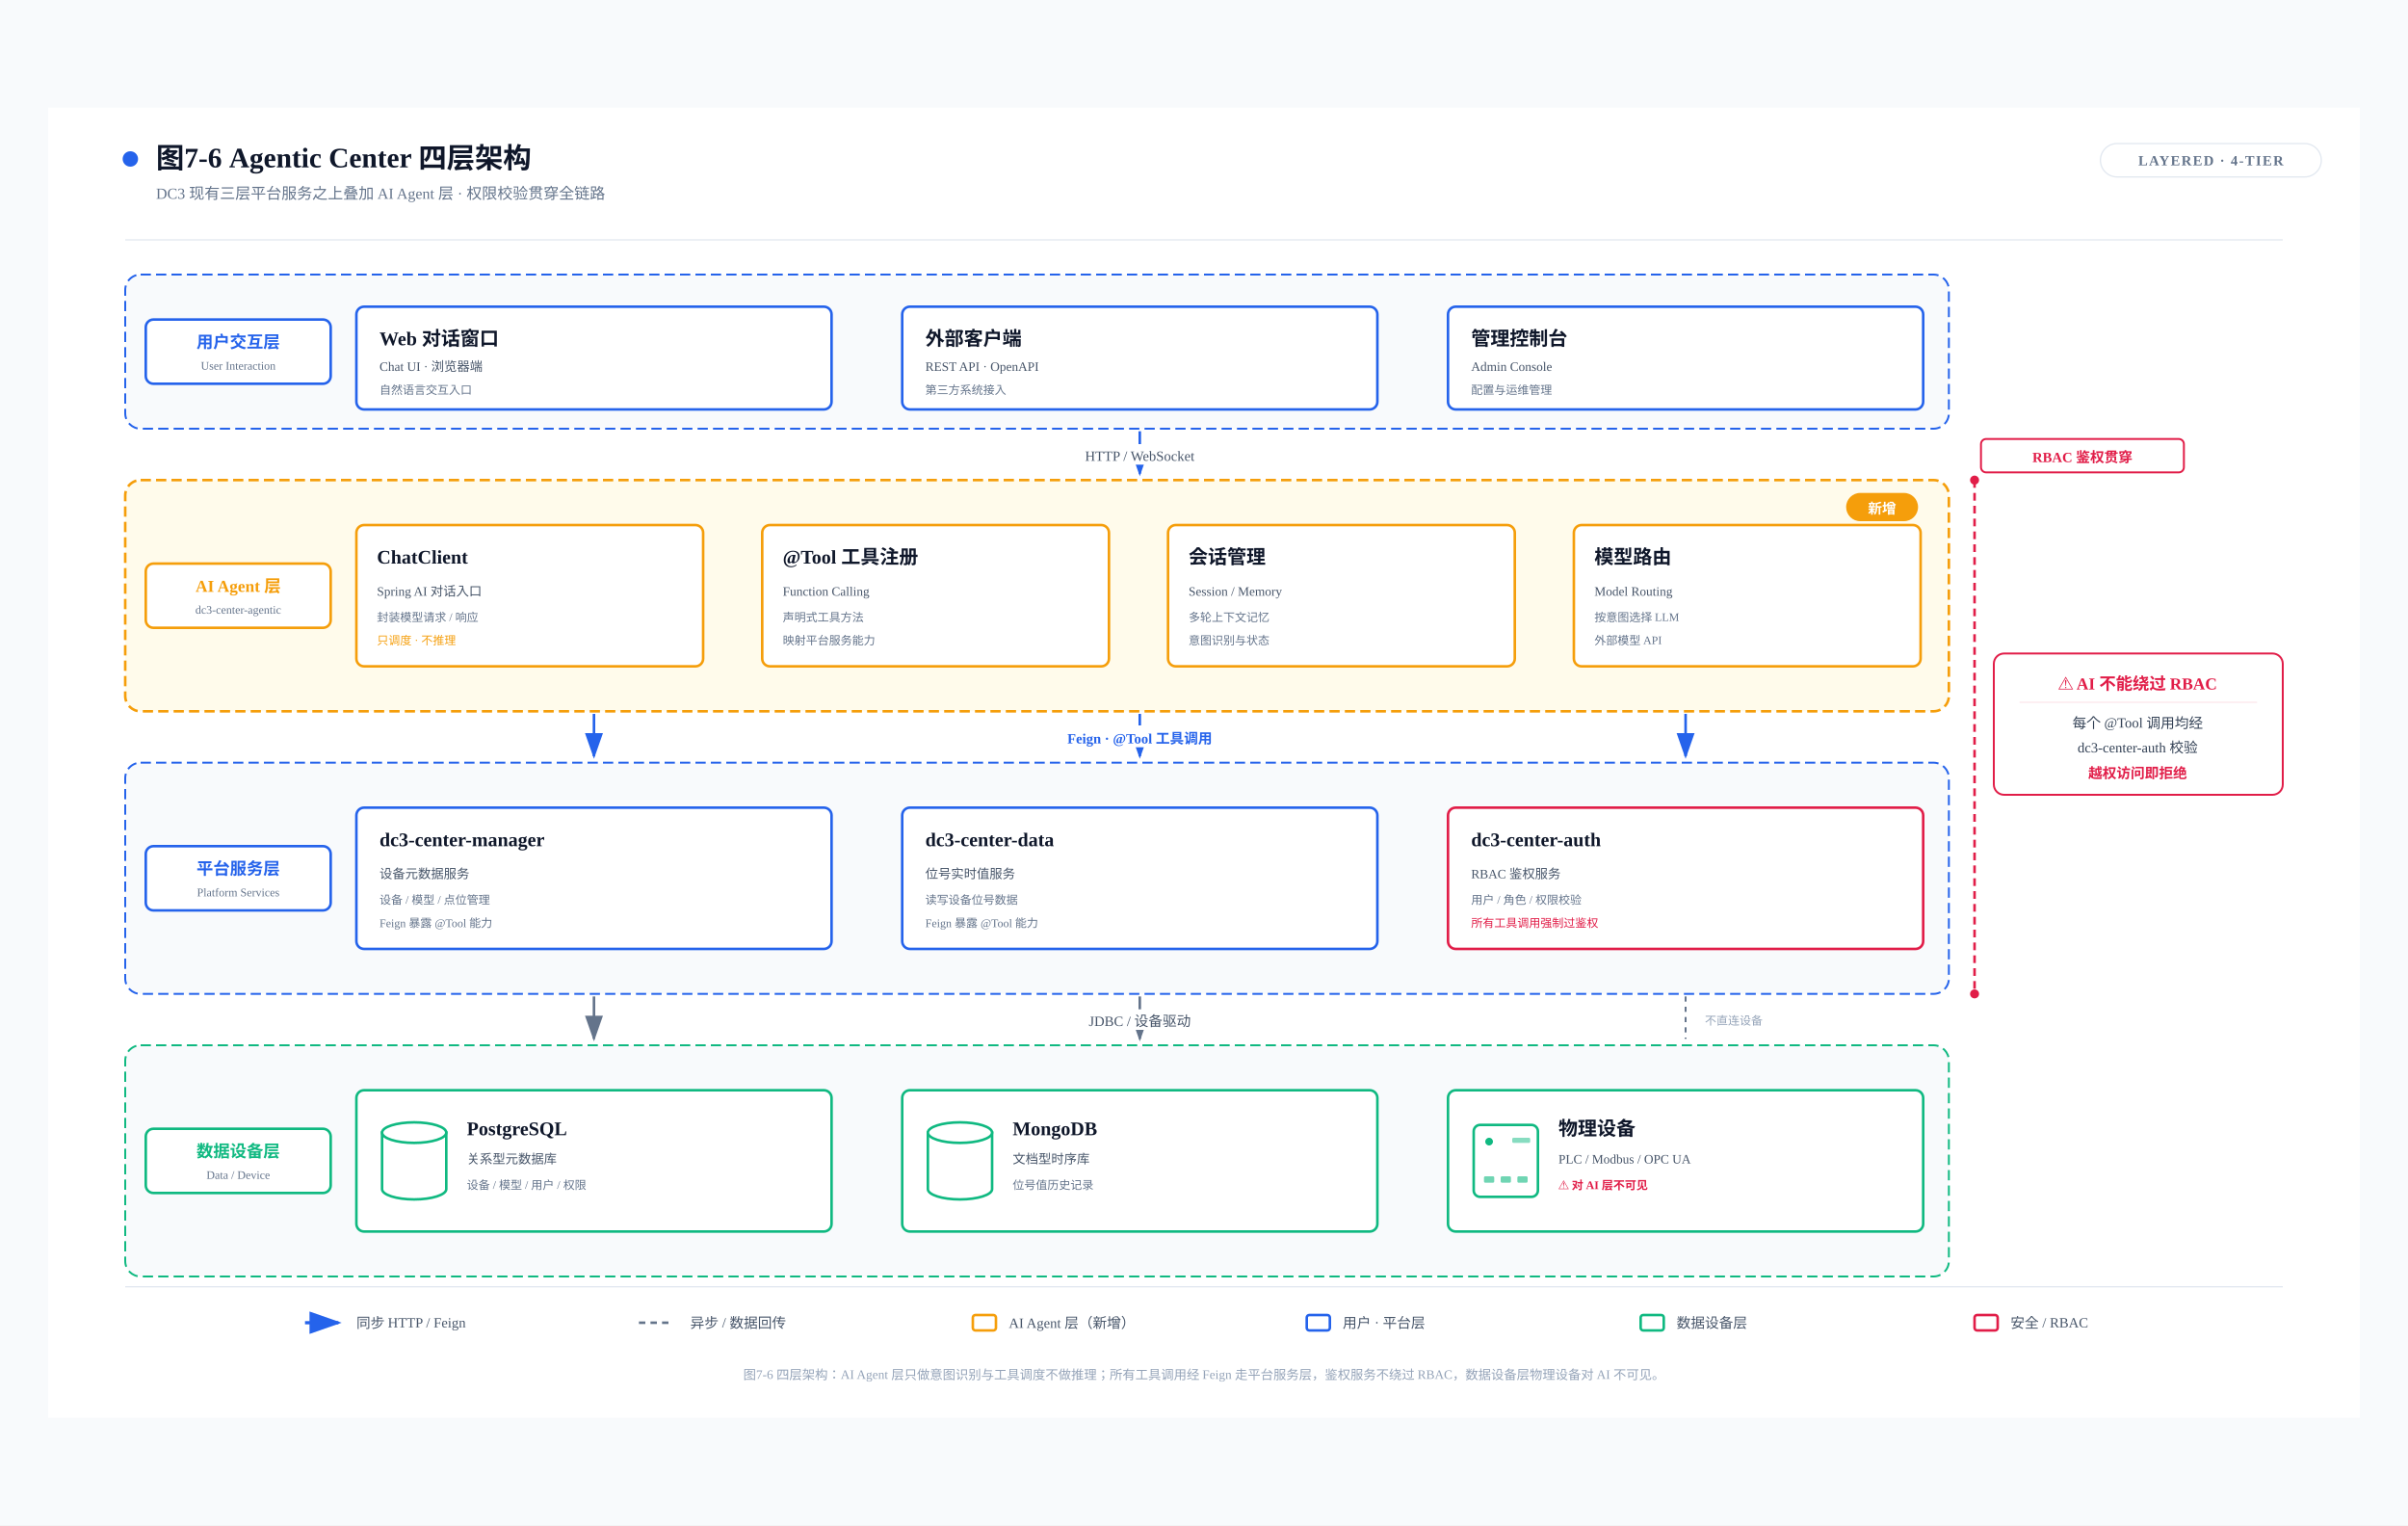
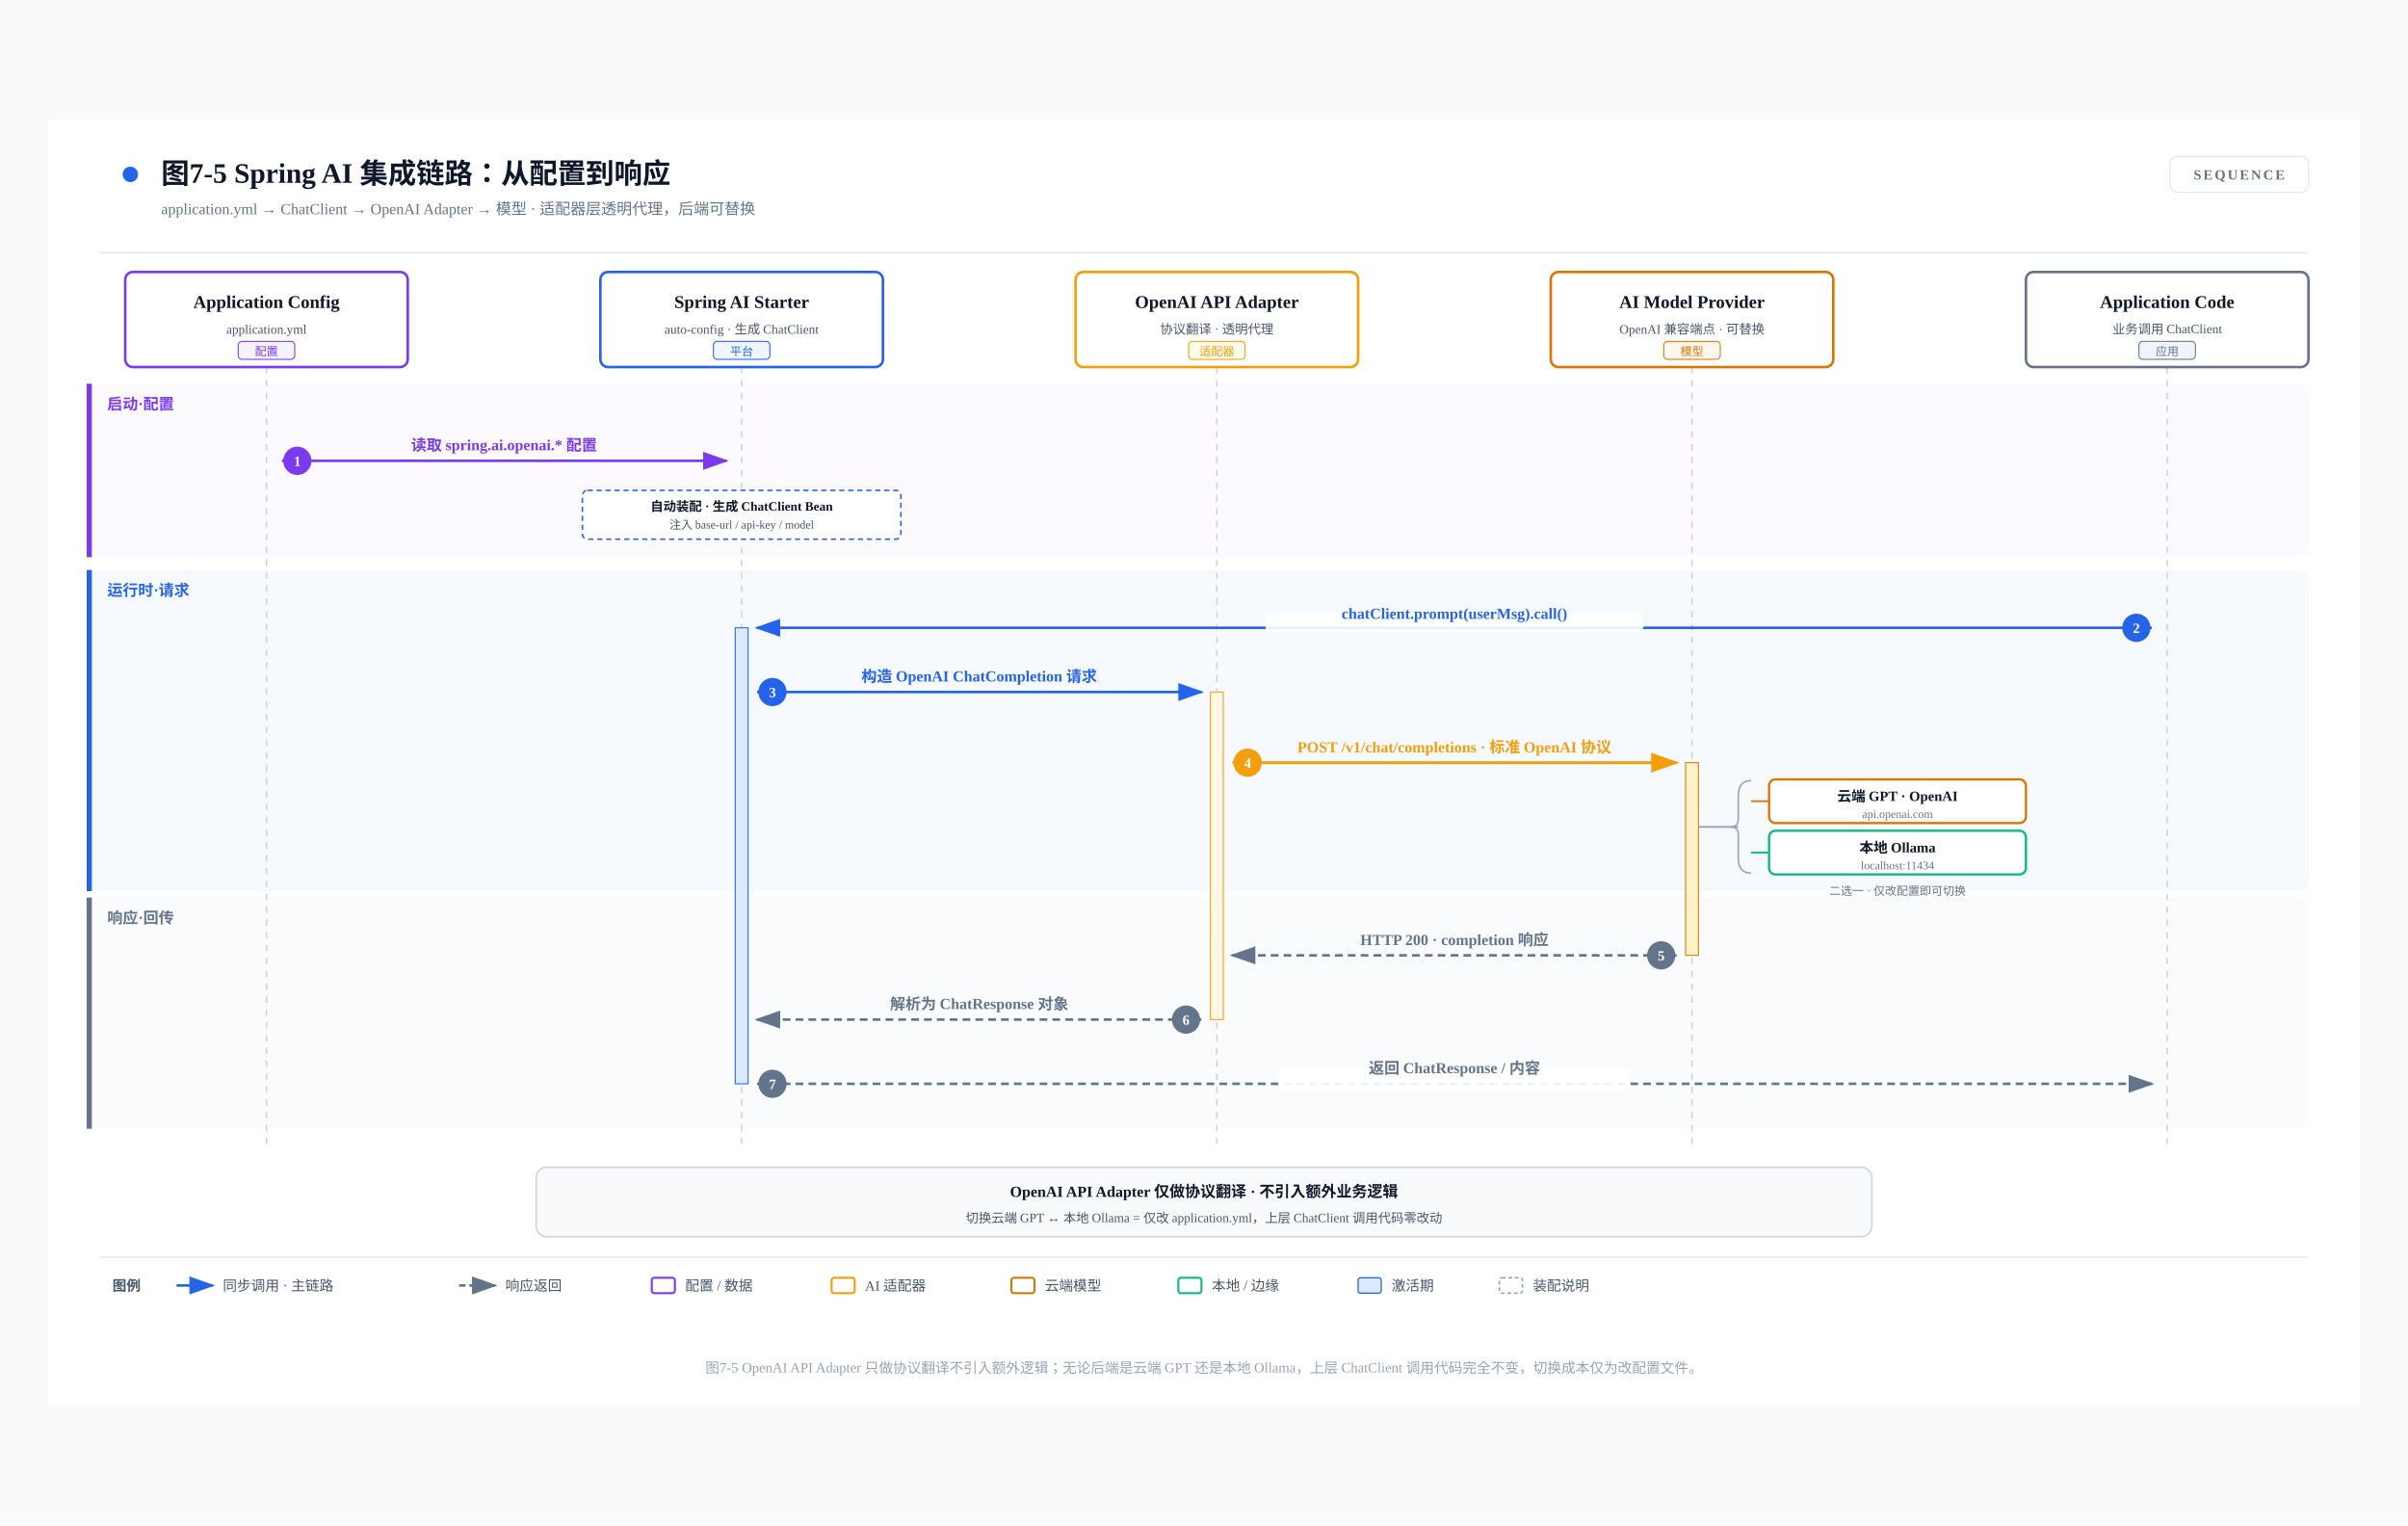
<svg xmlns="http://www.w3.org/2000/svg" width="1200" height="760" viewBox="0 0 1200 760" role="img" aria-labelledby="title desc">
  <rect width="1200" height="760" fill="#F8FAFC" />
-   <svg x="24.000" y="53.600" width="1152.000" height="652.800" viewBox="0 0 1800.000 1020.000" preserveAspectRatio="xMidYMid meet">
+   <svg x="24.000" y="60.000" width="1152.000" height="640.000" viewBox="0 0 1800.000 1000.000" preserveAspectRatio="xMidYMid meet">
    <defs>
      <marker id="ah-blue" markerWidth="10" markerHeight="7" refX="9" refY="3.5" orient="auto">
        <polygon points="0 0,10 3.5,0 7" fill="#2563EB" />
      </marker>
      <marker id="ah-gray" markerWidth="10" markerHeight="7" refX="9" refY="3.5" orient="auto">
        <polygon points="0 0,10 3.5,0 7" fill="#64748B" />
      </marker>
-       <marker id="ah-green" markerWidth="10" markerHeight="7" refX="9" refY="3.5" orient="auto">
-         <polygon points="0 0,10 3.5,0 7" fill="#10B981" />
-       </marker>
      <marker id="ah-orange" markerWidth="10" markerHeight="7" refX="9" refY="3.5" orient="auto">
        <polygon points="0 0,10 3.5,0 7" fill="#F59E0B" />
      </marker>
      <marker id="ah-purple" markerWidth="10" markerHeight="7" refX="9" refY="3.5" orient="auto">
        <polygon points="0 0,10 3.5,0 7" fill="#7C3AED" />
      </marker>
-       <marker id="ah-red" markerWidth="10" markerHeight="7" refX="9" refY="3.5" orient="auto">
-         <polygon points="0 0,10 3.5,0 7" fill="#E11D48" />
+       <marker id="ah-green" markerWidth="10" markerHeight="7" refX="9" refY="3.5" orient="auto">
+         <polygon points="0 0,10 3.5,0 7" fill="#10B981" />
+       </marker>
+       <marker id="ah-amber" markerWidth="10" markerHeight="7" refX="9" refY="3.5" orient="auto">
+         <polygon points="0 0,10 3.5,0 7" fill="#D97706" />
      </marker>
    </defs>
-     <rect x="0" y="0" width="1800" height="1020" fill="#FFFFFF" />
-     <circle cx="64" cy="40" r="6" fill="#2563EB" />
-     <text x="84" y="47" font-size="22" font-weight="700" fill="#0F172A">图7-6 Agentic Center 四层架构</text>
-     <text x="84" y="71" font-size="12" fill="#64748B">DC3 现有三层平台服务之上叠加 AI Agent 层 · 权限校验贯穿全链路</text>
-     <rect x="1598" y="28" width="172" height="26" rx="13" fill="#FFFFFF" stroke="#E2E8F0" />
-     <text x="1684" y="45" font-size="11" font-weight="600" fill="#64748B" text-anchor="middle" letter-spacing="1">LAYERED · 4-TIER</text>
-     <line x1="60" y1="103" x2="1740" y2="103" stroke="#E2E8F0" />
-     <rect x="60" y="130" width="1420" height="120" rx="12" fill="#F8FAFC" stroke="#2563EB" stroke-width="1.5" stroke-dasharray="8 4" />
-     <rect x="60" y="290" width="1420" height="180" rx="12" fill="#FFFBEB" stroke="#F59E0B" stroke-width="2" stroke-dasharray="8 4" />
-     <rect x="60" y="510" width="1420" height="180" rx="12" fill="#F8FAFC" stroke="#2563EB" stroke-width="1.5" stroke-dasharray="8 4" />
-     <rect x="60" y="730" width="1420" height="180" rx="12" fill="#F8FAFC" stroke="#10B981" stroke-width="1.5" stroke-dasharray="8 4" />
-     <rect x="76" y="165" width="144" height="50" rx="6" fill="#FFFFFF" stroke="#2563EB" stroke-width="2" />
-     <text x="148" y="187" font-size="13" font-weight="700" fill="#2563EB" text-anchor="middle">用户交互层</text>
-     <text x="148" y="204" font-size="9" fill="#64748B" text-anchor="middle">User Interaction</text>
-     <rect x="76" y="355" width="144" height="50" rx="6" fill="#FFFFFF" stroke="#F59E0B" stroke-width="2" />
-     <text x="148" y="377" font-size="13" font-weight="700" fill="#F59E0B" text-anchor="middle">AI Agent 层</text>
-     <text x="148" y="394" font-size="9" fill="#64748B" text-anchor="middle">dc3-center-agentic</text>
-     <rect x="76" y="575" width="144" height="50" rx="6" fill="#FFFFFF" stroke="#2563EB" stroke-width="2" />
-     <text x="148" y="597" font-size="13" font-weight="700" fill="#2563EB" text-anchor="middle">平台服务层</text>
-     <text x="148" y="614" font-size="9" fill="#64748B" text-anchor="middle">Platform Services</text>
-     <rect x="76" y="795" width="144" height="50" rx="6" fill="#FFFFFF" stroke="#10B981" stroke-width="2" />
-     <text x="148" y="817" font-size="13" font-weight="700" fill="#10B981" text-anchor="middle">数据设备层</text>
-     <text x="148" y="834" font-size="9" fill="#64748B" text-anchor="middle">Data / Device</text>
-     <rect x="1400" y="300" width="56" height="22" rx="11" fill="#F59E0B" />
-     <text x="1428" y="316" font-size="11" font-weight="700" fill="#FFFFFF" text-anchor="middle">新增</text>
-     <g>
-       <rect x="240" y="155" width="370" height="80" rx="6" fill="#FFFFFF" stroke="#2563EB" stroke-width="2" />
-       <text x="258" y="185" font-size="15" font-weight="700" fill="#0F172A">Web 对话窗口</text>
-       <text x="258" y="205" font-size="10" fill="#475569">Chat UI · 浏览器端</text>
-       <text x="258" y="223" font-size="9" fill="#64748B">自然语言交互入口</text>
-     </g>
-     <g>
-       <rect x="665" y="155" width="370" height="80" rx="6" fill="#FFFFFF" stroke="#2563EB" stroke-width="2" />
-       <text x="683" y="185" font-size="15" font-weight="700" fill="#0F172A">外部客户端</text>
-       <text x="683" y="205" font-size="10" fill="#475569">REST API · OpenAPI</text>
-       <text x="683" y="223" font-size="9" fill="#64748B">第三方系统接入</text>
-     </g>
-     <g>
-       <rect x="1090" y="155" width="370" height="80" rx="6" fill="#FFFFFF" stroke="#2563EB" stroke-width="2" />
-       <text x="1108" y="185" font-size="15" font-weight="700" fill="#0F172A">管理控制台</text>
-       <text x="1108" y="205" font-size="10" fill="#475569">Admin Console</text>
-       <text x="1108" y="223" font-size="9" fill="#64748B">配置与运维管理</text>
-     </g>
-     <g>
-       <rect x="240" y="325" width="270" height="110" rx="6" fill="#FFFFFF" stroke="#F59E0B" stroke-width="2" />
-       <text x="256" y="355" font-size="15" font-weight="700" fill="#0F172A">ChatClient</text>
-       <text x="256" y="380" font-size="10" fill="#475569">Spring AI 对话入口</text>
-       <text x="256" y="400" font-size="9" fill="#64748B">封装模型请求 / 响应</text>
-       <text x="256" y="418" font-size="9" fill="#F59E0B">只调度 · 不推理</text>
-     </g>
-     <g>
-       <rect x="556" y="325" width="270" height="110" rx="6" fill="#FFFFFF" stroke="#F59E0B" stroke-width="2" />
-       <text x="572" y="355" font-size="15" font-weight="700" fill="#0F172A">@Tool 工具注册</text>
-       <text x="572" y="380" font-size="10" fill="#475569">Function Calling</text>
-       <text x="572" y="400" font-size="9" fill="#64748B">声明式工具方法</text>
-       <text x="572" y="418" font-size="9" fill="#64748B">映射平台服务能力</text>
-     </g>
-     <g>
-       <rect x="872" y="325" width="270" height="110" rx="6" fill="#FFFFFF" stroke="#F59E0B" stroke-width="2" />
-       <text x="888" y="355" font-size="15" font-weight="700" fill="#0F172A">会话管理</text>
-       <text x="888" y="380" font-size="10" fill="#475569">Session / Memory</text>
-       <text x="888" y="400" font-size="9" fill="#64748B">多轮上下文记忆</text>
-       <text x="888" y="418" font-size="9" fill="#64748B">意图识别与状态</text>
-     </g>
-     <g>
-       <rect x="1188" y="325" width="270" height="110" rx="6" fill="#FFFFFF" stroke="#F59E0B" stroke-width="2" />
-       <text x="1204" y="355" font-size="15" font-weight="700" fill="#0F172A">模型路由</text>
-       <text x="1204" y="380" font-size="10" fill="#475569">Model Routing</text>
-       <text x="1204" y="400" font-size="9" fill="#64748B">按意图选择 LLM</text>
-       <text x="1204" y="418" font-size="9" fill="#64748B">外部模型 API</text>
-     </g>
-     <g>
-       <rect x="240" y="545" width="370" height="110" rx="6" fill="#FFFFFF" stroke="#2563EB" stroke-width="2" />
-       <text x="258" y="575" font-size="15" font-weight="700" fill="#0F172A">dc3-center-manager</text>
-       <text x="258" y="600" font-size="10" fill="#475569">设备元数据服务</text>
-       <text x="258" y="620" font-size="9" fill="#64748B">设备 / 模型 / 点位管理</text>
-       <text x="258" y="638" font-size="9" fill="#64748B">Feign 暴露 @Tool 能力</text>
-     </g>
-     <g>
-       <rect x="665" y="545" width="370" height="110" rx="6" fill="#FFFFFF" stroke="#2563EB" stroke-width="2" />
-       <text x="683" y="575" font-size="15" font-weight="700" fill="#0F172A">dc3-center-data</text>
-       <text x="683" y="600" font-size="10" fill="#475569">位号实时值服务</text>
-       <text x="683" y="620" font-size="9" fill="#64748B">读写设备位号数据</text>
-       <text x="683" y="638" font-size="9" fill="#64748B">Feign 暴露 @Tool 能力</text>
-     </g>
-     <g>
-       <rect x="1090" y="545" width="370" height="110" rx="6" fill="#FFFFFF" stroke="#E11D48" stroke-width="2" />
-       <text x="1108" y="575" font-size="15" font-weight="700" fill="#0F172A">dc3-center-auth</text>
-       <text x="1108" y="600" font-size="10" fill="#475569">RBAC 鉴权服务</text>
-       <text x="1108" y="620" font-size="9" fill="#64748B">用户 / 角色 / 权限校验</text>
-       <text x="1108" y="638" font-size="9" fill="#E11D48">所有工具调用强制过鉴权</text>
-     </g>
-     <g>
-       <rect x="240" y="765" width="370" height="110" rx="6" fill="#FFFFFF" stroke="#10B981" stroke-width="2" />
-       <path d="M 260,798 L 260,842 A 25,8 0 0 0 310,842 L 310,798 Z" fill="#FFFFFF" stroke="#10B981" stroke-width="2" />
-       <ellipse cx="285" cy="798" rx="25" ry="8" fill="#FFFFFF" stroke="#10B981" stroke-width="2" />
-       <text x="326" y="800" font-size="15" font-weight="700" fill="#0F172A">PostgreSQL</text>
-       <text x="326" y="822" font-size="10" fill="#475569">关系型元数据库</text>
-       <text x="326" y="842" font-size="9" fill="#64748B">设备 / 模型 / 用户 / 权限</text>
-     </g>
-     <g>
-       <rect x="665" y="765" width="370" height="110" rx="6" fill="#FFFFFF" stroke="#10B981" stroke-width="2" />
-       <path d="M 685,798 L 685,842 A 25,8 0 0 0 735,842 L 735,798 Z" fill="#FFFFFF" stroke="#10B981" stroke-width="2" />
-       <ellipse cx="710" cy="798" rx="25" ry="8" fill="#FFFFFF" stroke="#10B981" stroke-width="2" />
-       <text x="751" y="800" font-size="15" font-weight="700" fill="#0F172A">MongoDB</text>
-       <text x="751" y="822" font-size="10" fill="#475569">文档型时序库</text>
-       <text x="751" y="842" font-size="9" fill="#64748B">位号值历史记录</text>
-     </g>
-     <g>
-       <rect x="1090" y="765" width="370" height="110" rx="6" fill="#FFFFFF" stroke="#10B981" stroke-width="2" />
-       <rect x="1110" y="792" width="50" height="56" rx="5" fill="#FFFFFF" stroke="#10B981" stroke-width="2" />
-       <circle cx="1122" cy="805" r="3" fill="#10B981" />
-       <rect x="1140" y="802" width="14" height="4" rx="1" fill="#10B981" opacity="0.5" />
-       <rect x="1118" y="832" width="8" height="5" rx="1" fill="#10B981" opacity="0.6" />
-       <rect x="1131" y="832" width="8" height="5" rx="1" fill="#10B981" opacity="0.6" />
-       <rect x="1144" y="832" width="8" height="5" rx="1" fill="#10B981" opacity="0.6" />
-       <text x="1176" y="800" font-size="15" font-weight="700" fill="#0F172A">物理设备</text>
-       <text x="1176" y="822" font-size="10" fill="#475569">PLC / Modbus / OPC UA</text>
-       <text x="1176" y="842" font-size="9" font-weight="700" fill="#E11D48">⚠ 对 AI 层不可见</text>
-     </g>
-     <line x1="850" y1="252" x2="850" y2="285" stroke="#2563EB" stroke-width="2" marker-end="url(#ah-blue)" />
-     <rect x="772" y="262" width="156" height="16" fill="#FFFFFF" />
-     <text x="850" y="275" font-size="11" fill="#475569" text-anchor="middle">HTTP / WebSocket</text>
-     <line x1="425" y1="472" x2="425" y2="505" stroke="#2563EB" stroke-width="2" marker-end="url(#ah-blue)" />
-     <line x1="850" y1="472" x2="850" y2="505" stroke="#2563EB" stroke-width="2" marker-end="url(#ah-blue)" />
-     <line x1="1275" y1="472" x2="1275" y2="505" stroke="#2563EB" stroke-width="2" marker-end="url(#ah-blue)" />
-     <rect x="715" y="481" width="270" height="17" fill="#FFFFFF" />
-     <text x="850" y="495" font-size="11" font-weight="700" fill="#2563EB" text-anchor="middle">Feign · @Tool 工具调用</text>
-     <line x1="425" y1="692" x2="425" y2="725" stroke="#64748B" stroke-width="2" marker-end="url(#ah-gray)" />
-     <line x1="850" y1="692" x2="850" y2="725" stroke="#64748B" stroke-width="2" marker-end="url(#ah-gray)" />
-     <rect x="772" y="702" width="156" height="16" fill="#FFFFFF" />
-     <text x="850" y="715" font-size="11" fill="#475569" text-anchor="middle">JDBC / 设备驱动</text>
-     <line x1="1275" y1="692" x2="1275" y2="725" stroke="#64748B" stroke-width="1.5" stroke-dasharray="4 4" />
-     <text x="1290" y="714" font-size="9" fill="#94A3B8">不直连设备</text>
-     <rect x="1505" y="258" width="158" height="26" rx="4" fill="#FFFFFF" stroke="#E11D48" stroke-width="1.5" />
-     <text x="1584" y="276" font-size="11" font-weight="700" fill="#E11D48" text-anchor="middle">RBAC 鉴权贯穿</text>
-     <line x1="1500" y1="290" x2="1500" y2="690" stroke="#E11D48" stroke-width="2" stroke-dasharray="6 4" />
-     <circle cx="1500" cy="290" r="3.5" fill="#E11D48" />
-     <circle cx="1500" cy="690" r="3.5" fill="#E11D48" />
-     <rect x="1515" y="425" width="225" height="110" rx="8" fill="#FFFFFF" stroke="#E11D48" stroke-width="1.5" />
-     <text x="1627" y="453" font-size="13" font-weight="700" fill="#E11D48" text-anchor="middle">⚠ AI 不能绕过 RBAC</text>
-     <line x1="1535" y1="463" x2="1720" y2="463" stroke="#FCE7EC" stroke-width="1" />
-     <text x="1627" y="483" font-size="11" fill="#334155" text-anchor="middle">每个 @Tool 调用均经</text>
-     <text x="1627" y="502" font-size="11" fill="#334155" text-anchor="middle">dc3-center-auth 校验</text>
-     <text x="1627" y="522" font-size="11" font-weight="700" fill="#E11D48" text-anchor="middle">越权访问即拒绝</text>
-     <line x1="60" y1="918" x2="1740" y2="918" stroke="#E2E8F0" />
-     <line x1="200" y1="946" x2="226" y2="946" stroke="#2563EB" stroke-width="2.5" marker-end="url(#ah-blue)" />
-     <text x="240" y="950" font-size="11" fill="#475569">同步 HTTP / Feign</text>
-     <line x1="460" y1="946" x2="486" y2="946" stroke="#64748B" stroke-width="2" stroke-dasharray="5 4" />
-     <text x="500" y="950" font-size="11" fill="#475569">异步 / 数据回传</text>
-     <rect x="720" y="940" width="18" height="12" rx="2" fill="#FFFFFF" stroke="#F59E0B" stroke-width="2" />
-     <text x="748" y="950" font-size="11" fill="#475569">AI Agent 层（新增）</text>
-     <rect x="980" y="940" width="18" height="12" rx="2" fill="#FFFFFF" stroke="#2563EB" stroke-width="2" />
-     <text x="1008" y="950" font-size="11" fill="#475569">用户 · 平台层</text>
-     <rect x="1240" y="940" width="18" height="12" rx="2" fill="#FFFFFF" stroke="#10B981" stroke-width="2" />
-     <text x="1268" y="950" font-size="11" fill="#475569">数据设备层</text>
-     <rect x="1500" y="940" width="18" height="12" rx="2" fill="#FFFFFF" stroke="#E11D48" stroke-width="2" />
-     <text x="1528" y="950" font-size="11" fill="#475569">安全 / RBAC</text>
-     <text x="900" y="990" font-size="10" fill="#94A3B8" text-anchor="middle">图7-6 四层架构：AI Agent 层只做意图识别与工具调度不做推理；所有工具调用经 Feign 走平台服务层，鉴权服务不绕过 RBAC，数据设备层物理设备对 AI 不可见。</text>
+     <rect x="0" y="0" width="1800" height="1000" fill="#FFFFFF" />
+     <circle cx="64" cy="42" r="6" fill="#2563EB" />
+     <text x="88" y="49" font-size="22" font-weight="700" fill="#0F172A">图7-5  Spring AI 集成链路：从配置到响应</text>
+     <text x="88" y="73" font-size="12" fill="#64748B">application.yml → ChatClient → OpenAI Adapter → 模型 · 适配器层透明代理，后端可替换</text>
+     <rect x="1652" y="28" width="108" height="28" rx="6" fill="#FFFFFF" stroke="#E2E8F0" />
+     <text x="1706" y="46" font-size="11" font-weight="700" fill="#64748B" text-anchor="middle" letter-spacing="1.5">SEQUENCE</text>
+     <line x1="40" y1="103" x2="1760" y2="103" stroke="#E2E8F0" />
+     <rect x="30" y="205" width="1730" height="135" rx="8" fill="#FAF5FF" opacity="0.55" />
+     <rect x="30" y="205" width="4" height="135" fill="#7C3AED" />
+     <text x="46" y="225" font-size="12" font-weight="700" fill="#7C3AED">启动·配置</text>
+     <rect x="30" y="350" width="1730" height="250" rx="8" fill="#EFF6FF" opacity="0.55" />
+     <rect x="30" y="350" width="4" height="250" fill="#2563EB" />
+     <text x="46" y="370" font-size="12" font-weight="700" fill="#2563EB">运行时·请求</text>
+     <rect x="30" y="605" width="1730" height="180" rx="8" fill="#F8FAFC" opacity="0.7" />
+     <rect x="30" y="605" width="4" height="180" fill="#64748B" />
+     <text x="46" y="625" font-size="12" font-weight="700" fill="#64748B">响应·回传</text>
+     <line x1="170" y1="192" x2="170" y2="800" stroke="#CBD5E1" stroke-width="1.2" stroke-dasharray="5 5" />
+     <line x1="540" y1="192" x2="540" y2="800" stroke="#CBD5E1" stroke-width="1.2" stroke-dasharray="5 5" />
+     <line x1="910" y1="192" x2="910" y2="800" stroke="#CBD5E1" stroke-width="1.2" stroke-dasharray="5 5" />
+     <line x1="1280" y1="192" x2="1280" y2="800" stroke="#CBD5E1" stroke-width="1.2" stroke-dasharray="5 5" />
+     <line x1="1650" y1="192" x2="1650" y2="800" stroke="#CBD5E1" stroke-width="1.2" stroke-dasharray="5 5" />
+     <rect x="60" y="118" width="220" height="74" rx="6" fill="#FFFFFF" stroke="#7C3AED" stroke-width="2" />
+     <text x="170" y="146" font-size="14" font-weight="700" fill="#0F172A" text-anchor="middle">Application Config</text>
+     <text x="170" y="166" font-size="10" fill="#475569" text-anchor="middle">application.yml</text>
+     <rect x="148" y="172" width="44" height="14" rx="3" fill="#F5F3FF" stroke="#7C3AED" stroke-width="0.8" />
+     <text x="170" y="183" font-size="9" fill="#7C3AED" text-anchor="middle">配置</text>
+     <rect x="430" y="118" width="220" height="74" rx="6" fill="#FFFFFF" stroke="#2563EB" stroke-width="2" />
+     <text x="540" y="146" font-size="14" font-weight="700" fill="#0F172A" text-anchor="middle">Spring AI Starter</text>
+     <text x="540" y="166" font-size="10" fill="#475569" text-anchor="middle">auto-config · 生成 ChatClient</text>
+     <rect x="518" y="172" width="44" height="14" rx="3" fill="#EFF6FF" stroke="#2563EB" stroke-width="0.8" />
+     <text x="540" y="183" font-size="9" fill="#2563EB" text-anchor="middle">平台</text>
+     <rect x="800" y="118" width="220" height="74" rx="6" fill="#FFFFFF" stroke="#F59E0B" stroke-width="2" />
+     <text x="910" y="146" font-size="14" font-weight="700" fill="#0F172A" text-anchor="middle">OpenAI API Adapter</text>
+     <text x="910" y="166" font-size="10" fill="#475569" text-anchor="middle">协议翻译 · 透明代理</text>
+     <rect x="888" y="172" width="44" height="14" rx="3" fill="#FFFBEB" stroke="#F59E0B" stroke-width="0.8" />
+     <text x="910" y="183" font-size="9" fill="#F59E0B" text-anchor="middle">适配器</text>
+     <rect x="1170" y="118" width="220" height="74" rx="6" fill="#FFFFFF" stroke="#D97706" stroke-width="2" />
+     <text x="1280" y="146" font-size="14" font-weight="700" fill="#0F172A" text-anchor="middle">AI Model Provider</text>
+     <text x="1280" y="166" font-size="10" fill="#475569" text-anchor="middle">OpenAI 兼容端点 · 可替换</text>
+     <rect x="1258" y="172" width="44" height="14" rx="3" fill="#FFF7ED" stroke="#D97706" stroke-width="0.8" />
+     <text x="1280" y="183" font-size="9" fill="#D97706" text-anchor="middle">模型</text>
+     <rect x="1540" y="118" width="220" height="74" rx="6" fill="#FFFFFF" stroke="#64748B" stroke-width="2" />
+     <text x="1650" y="146" font-size="14" font-weight="700" fill="#0F172A" text-anchor="middle">Application Code</text>
+     <text x="1650" y="166" font-size="10" fill="#475569" text-anchor="middle">业务调用 ChatClient</text>
+     <rect x="1628" y="172" width="44" height="14" rx="3" fill="#F1F5F9" stroke="#64748B" stroke-width="0.8" />
+     <text x="1650" y="183" font-size="9" fill="#64748B" text-anchor="middle">应用</text>
+     <rect x="535" y="395" width="10" height="355" fill="#DBEAFE" stroke="#2563EB" stroke-width="0.8" />
+     <rect x="905" y="445" width="10" height="255" fill="#FFF7E6" stroke="#F59E0B" stroke-width="0.8" />
+     <rect x="1275" y="500" width="10" height="150" fill="#FEF3C7" stroke="#D97706" stroke-width="0.8" />
+     <line x1="182" y1="265" x2="528" y2="265" stroke="#7C3AED" stroke-width="2" marker-end="url(#ah-purple)" />
+     <text x="355" y="257" font-size="12" font-weight="600" fill="#7C3AED" text-anchor="middle">读取 spring.ai.openai.* 配置</text>
+     <circle cx="194" cy="265" r="11" fill="#7C3AED" />
+     <text x="194" y="269" font-size="11" font-weight="700" fill="#FFFFFF" text-anchor="middle">1</text>
+     <rect x="416" y="288" width="248" height="38" rx="4" fill="#FFFFFF" stroke="#2563EB" stroke-width="1.2" stroke-dasharray="4 3" />
+     <text x="540" y="304" font-size="10" font-weight="700" fill="#0F172A" text-anchor="middle">自动装配 · 生成 ChatClient Bean</text>
+     <text x="540" y="318" font-size="9" fill="#475569" text-anchor="middle">注入 base-url / api-key / model</text>
+     <line x1="1638" y1="395" x2="552" y2="395" stroke="#2563EB" stroke-width="2" marker-end="url(#ah-blue)" />
+     <rect x="948" y="383" width="294" height="16" fill="#FFFFFF" opacity="0.9" />
+     <text x="1095" y="388" font-size="12" font-weight="600" fill="#2563EB" text-anchor="middle">chatClient.prompt(userMsg).call()</text>
+     <circle cx="1626" cy="395" r="11" fill="#2563EB" />
+     <text x="1626" y="399" font-size="11" font-weight="700" fill="#FFFFFF" text-anchor="middle">2</text>
+     <line x1="552" y1="445" x2="898" y2="445" stroke="#2563EB" stroke-width="2" marker-end="url(#ah-blue)" />
+     <text x="725" y="437" font-size="12" font-weight="600" fill="#2563EB" text-anchor="middle">构造 OpenAI ChatCompletion 请求</text>
+     <circle cx="564" cy="445" r="11" fill="#2563EB" />
+     <text x="564" y="449" font-size="11" font-weight="700" fill="#FFFFFF" text-anchor="middle">3</text>
+     <line x1="922" y1="500" x2="1268" y2="500" stroke="#F59E0B" stroke-width="2.2" marker-end="url(#ah-orange)" />
+     <text x="1095" y="492" font-size="12" font-weight="600" fill="#F59E0B" text-anchor="middle">POST /v1/chat/completions · 标准 OpenAI 协议</text>
+     <circle cx="934" cy="500" r="11" fill="#F59E0B" />
+     <text x="934" y="504" font-size="11" font-weight="700" fill="#FFFFFF" text-anchor="middle">4</text>
+     <line x1="1285" y1="550" x2="1316" y2="550" stroke="#94A3B8" stroke-width="1.4" />
+     <path d="M 1326 514 Q 1316 514 1316 526 L 1316 544 Q 1316 550 1310 550 Q 1316 550 1316 556 L 1316 574 Q 1316 586 1326 586" fill="none" stroke="#94A3B8" stroke-width="1.2" />
+     <line x1="1326" y1="530" x2="1340" y2="530" stroke="#D97706" stroke-width="1.4" />
+     <rect x="1340" y="513" width="200" height="34" rx="5" fill="#FFFFFF" stroke="#D97706" stroke-width="1.8" />
+     <text x="1440" y="530" font-size="11" font-weight="700" fill="#0F172A" text-anchor="middle">云端 GPT · OpenAI</text>
+     <text x="1440" y="543" font-size="9" fill="#64748B" text-anchor="middle">api.openai.com</text>
+     <line x1="1326" y1="570" x2="1340" y2="570" stroke="#10B981" stroke-width="1.4" />
+     <rect x="1340" y="553" width="200" height="34" rx="5" fill="#FFFFFF" stroke="#10B981" stroke-width="1.8" />
+     <text x="1440" y="570" font-size="11" font-weight="700" fill="#0F172A" text-anchor="middle">本地 Ollama</text>
+     <text x="1440" y="583" font-size="9" fill="#64748B" text-anchor="middle">localhost:11434</text>
+     <text x="1440" y="603" font-size="9" fill="#64748B" text-anchor="middle">二选一 · 仅改配置即可切换</text>
+     <line x1="1268" y1="650" x2="922" y2="650" stroke="#64748B" stroke-width="2" stroke-dasharray="6 4" marker-end="url(#ah-gray)" />
+     <text x="1095" y="642" font-size="12" font-weight="600" fill="#64748B" text-anchor="middle">HTTP 200 · completion 响应</text>
+     <circle cx="1256" cy="650" r="11" fill="#64748B" />
+     <text x="1256" y="654" font-size="11" font-weight="700" fill="#FFFFFF" text-anchor="middle">5</text>
+     <line x1="898" y1="700" x2="552" y2="700" stroke="#64748B" stroke-width="2" stroke-dasharray="6 4" marker-end="url(#ah-gray)" />
+     <text x="725" y="692" font-size="12" font-weight="600" fill="#64748B" text-anchor="middle">解析为 ChatResponse 对象</text>
+     <circle cx="886" cy="700" r="11" fill="#64748B" />
+     <text x="886" y="704" font-size="11" font-weight="700" fill="#FFFFFF" text-anchor="middle">6</text>
+     <line x1="552" y1="750" x2="1638" y2="750" stroke="#64748B" stroke-width="2" stroke-dasharray="6 4" marker-end="url(#ah-gray)" />
+     <rect x="958" y="738" width="274" height="16" fill="#FFFFFF" opacity="0.9" />
+     <text x="1095" y="742" font-size="12" font-weight="600" fill="#64748B" text-anchor="middle">返回 ChatResponse / 内容</text>
+     <circle cx="564" cy="750" r="11" fill="#64748B" />
+     <text x="564" y="754" font-size="11" font-weight="700" fill="#FFFFFF" text-anchor="middle">7</text>
+     <rect x="380" y="815" width="1040" height="54" rx="8" fill="#F8FAFC" stroke="#CBD5E1" stroke-width="1.2" />
+     <text x="900" y="838" font-size="12" font-weight="700" fill="#0F172A" text-anchor="middle">OpenAI API Adapter 仅做协议翻译 · 不引入额外业务逻辑</text>
+     <text x="900" y="858" font-size="10" fill="#475569" text-anchor="middle">切换云端 GPT ↔ 本地 Ollama = 仅改 application.yml，上层 ChatClient 调用代码零改动</text>
+     <line x1="40" y1="885" x2="1760" y2="885" stroke="#E2E8F0" />
+     <text x="50" y="911" font-size="11" font-weight="700" fill="#475569">图例</text>
+     <line x1="100" y1="907" x2="128" y2="907" stroke="#2563EB" stroke-width="2" marker-end="url(#ah-blue)" />
+     <text x="136" y="911" font-size="11" fill="#475569">同步调用 · 主链路</text>
+     <line x1="320" y1="907" x2="348" y2="907" stroke="#64748B" stroke-width="2" stroke-dasharray="5 3" marker-end="url(#ah-gray)" />
+     <text x="356" y="911" font-size="11" fill="#475569">响应返回</text>
+     <rect x="470" y="901" width="18" height="12" rx="2" fill="#FFFFFF" stroke="#7C3AED" stroke-width="1.6" />
+     <text x="496" y="911" font-size="11" fill="#475569">配置 / 数据</text>
+     <rect x="610" y="901" width="18" height="12" rx="2" fill="#FFFFFF" stroke="#F59E0B" stroke-width="1.6" />
+     <text x="636" y="911" font-size="11" fill="#475569">AI 适配器</text>
+     <rect x="750" y="901" width="18" height="12" rx="2" fill="#FFFFFF" stroke="#D97706" stroke-width="1.6" />
+     <text x="776" y="911" font-size="11" fill="#475569">云端模型</text>
+     <rect x="880" y="901" width="18" height="12" rx="2" fill="#FFFFFF" stroke="#10B981" stroke-width="1.6" />
+     <text x="906" y="911" font-size="11" fill="#475569">本地 / 边缘</text>
+     <rect x="1020" y="901" width="18" height="12" rx="2" fill="#DBEAFE" stroke="#2563EB" stroke-width="1" />
+     <text x="1046" y="911" font-size="11" fill="#475569">激活期</text>
+     <rect x="1130" y="901" width="18" height="12" rx="2" fill="#FFFFFF" stroke="#94A3B8" stroke-width="1.2" stroke-dasharray="3 2" />
+     <text x="1156" y="911" font-size="11" fill="#475569">装配说明</text>
+     <text x="900" y="975" font-size="11" fill="#94A3B8" text-anchor="middle">图7-5  OpenAI API Adapter 只做协议翻译不引入额外逻辑；无论后端是云端 GPT 还是本地 Ollama，上层 ChatClient 调用代码完全不变，切换成本仅为改配置文件。</text>
  </svg>
</svg>
